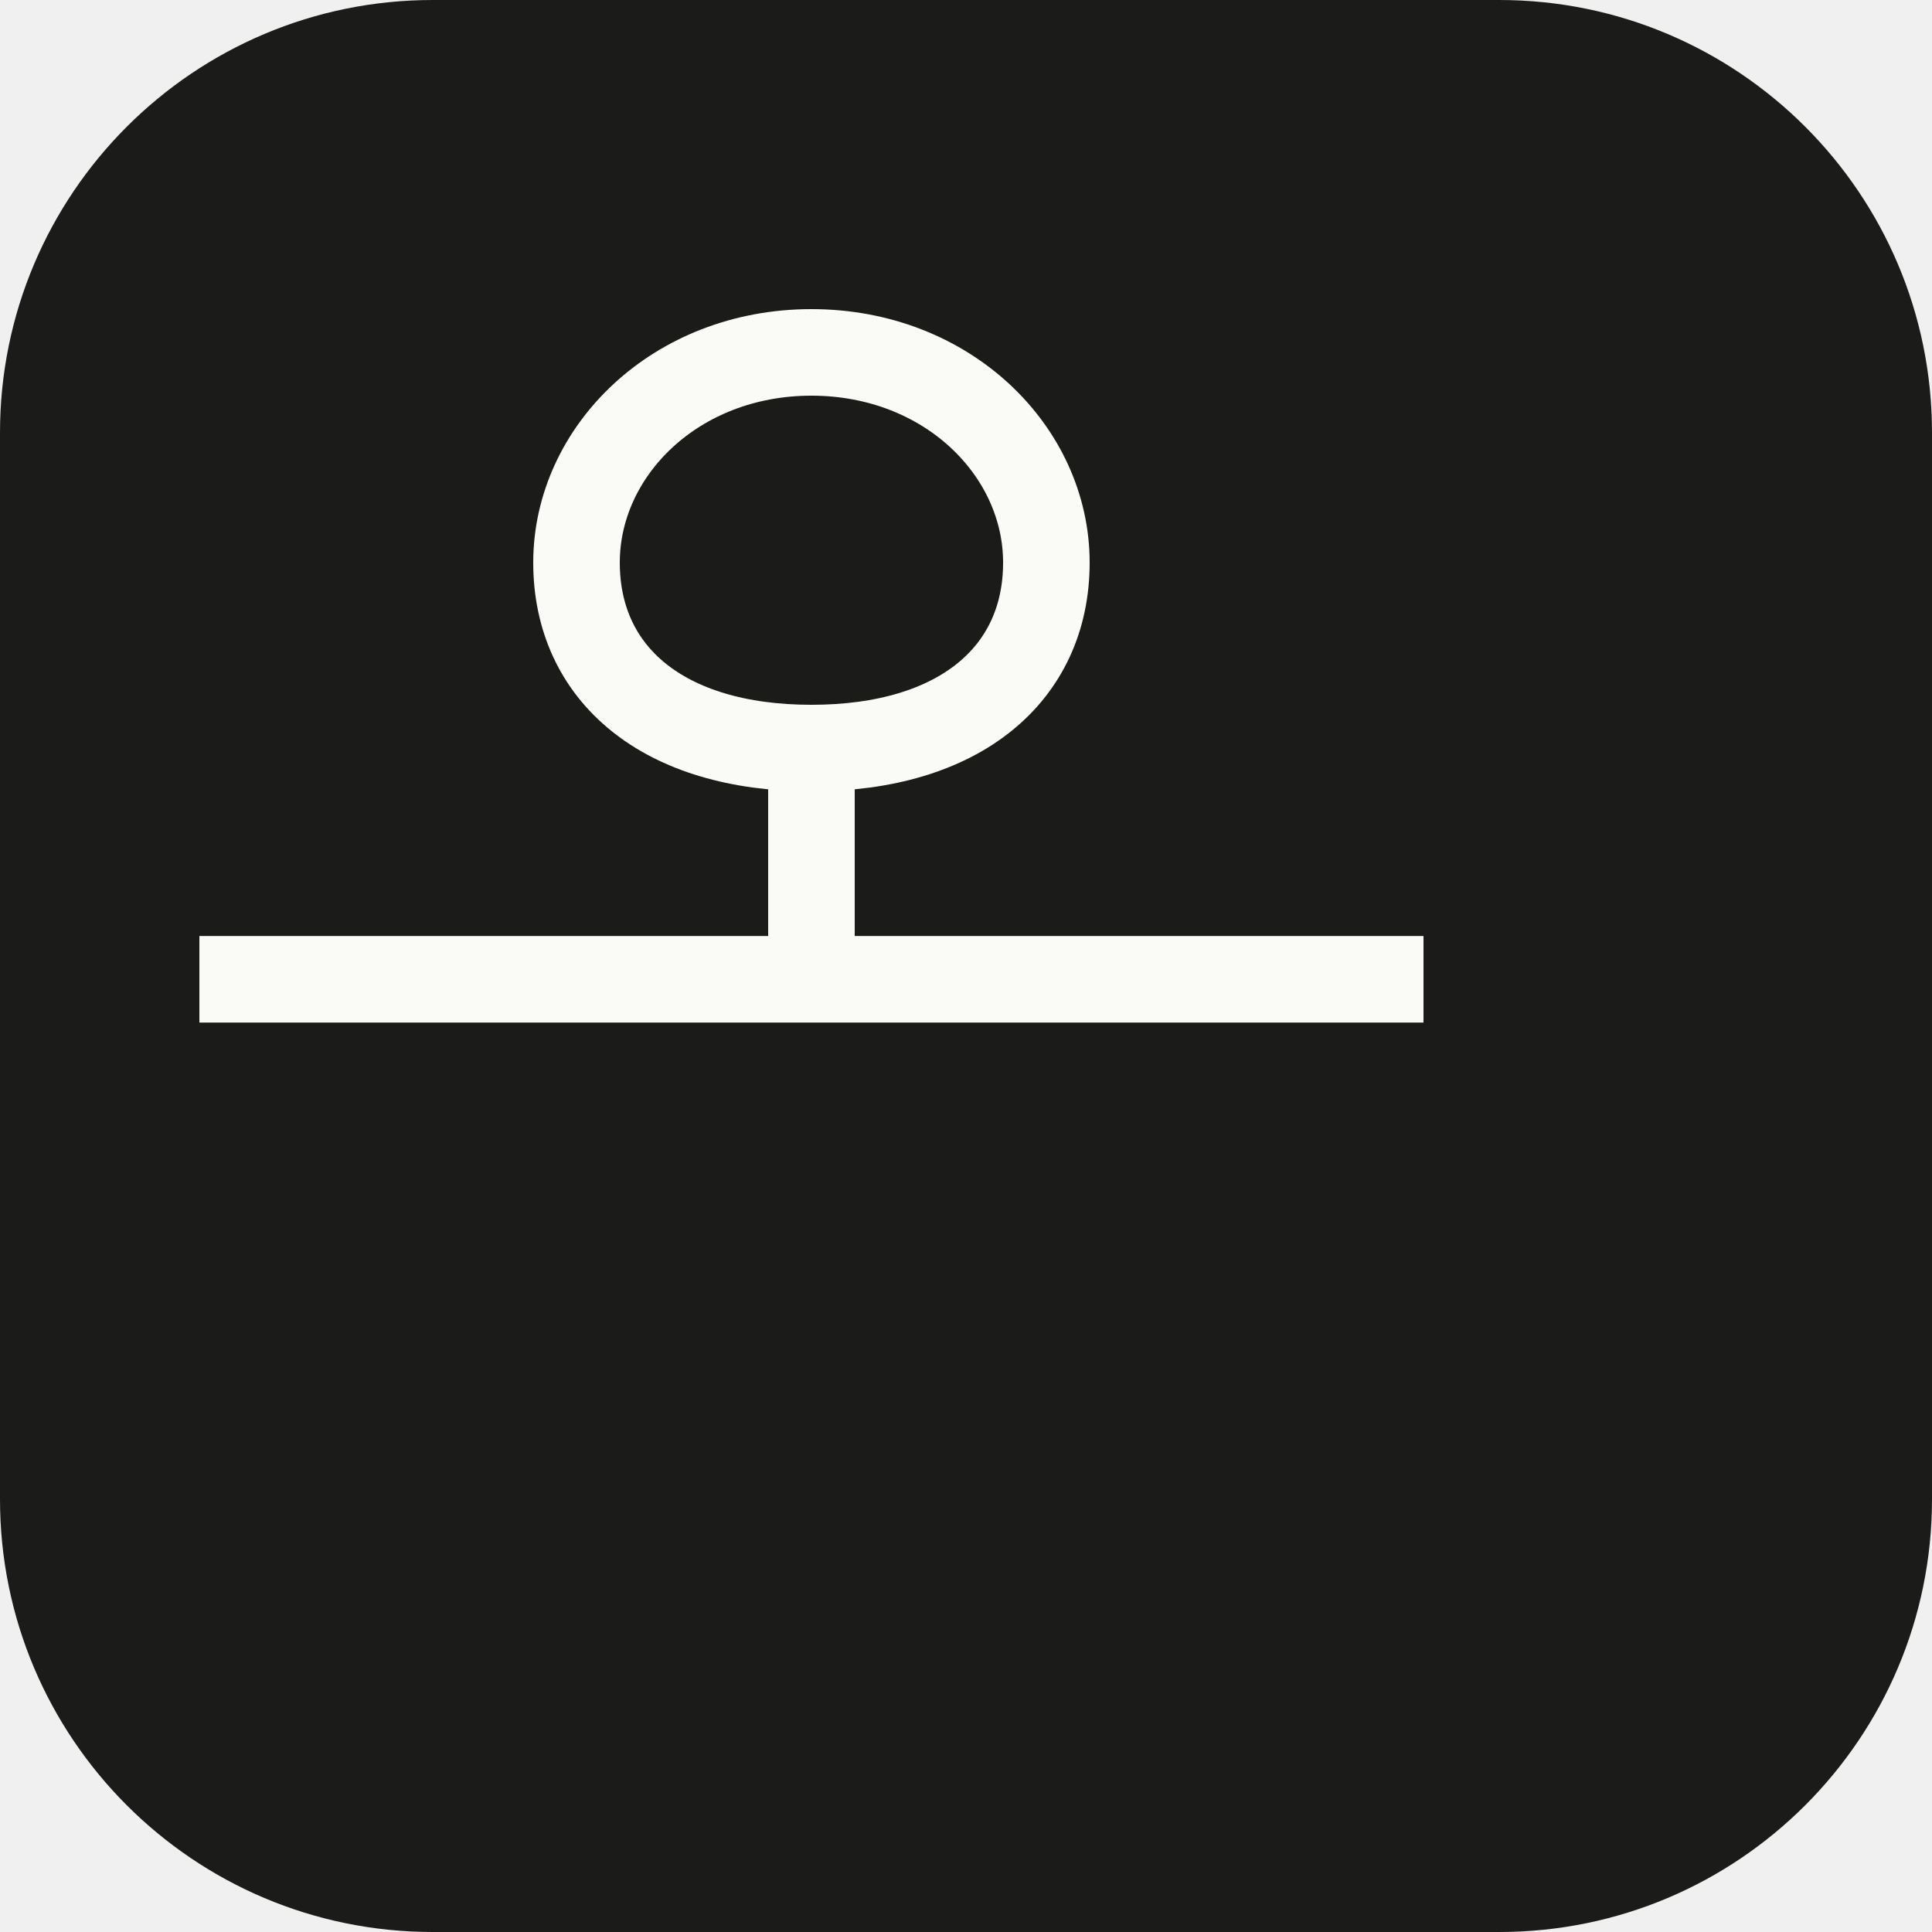
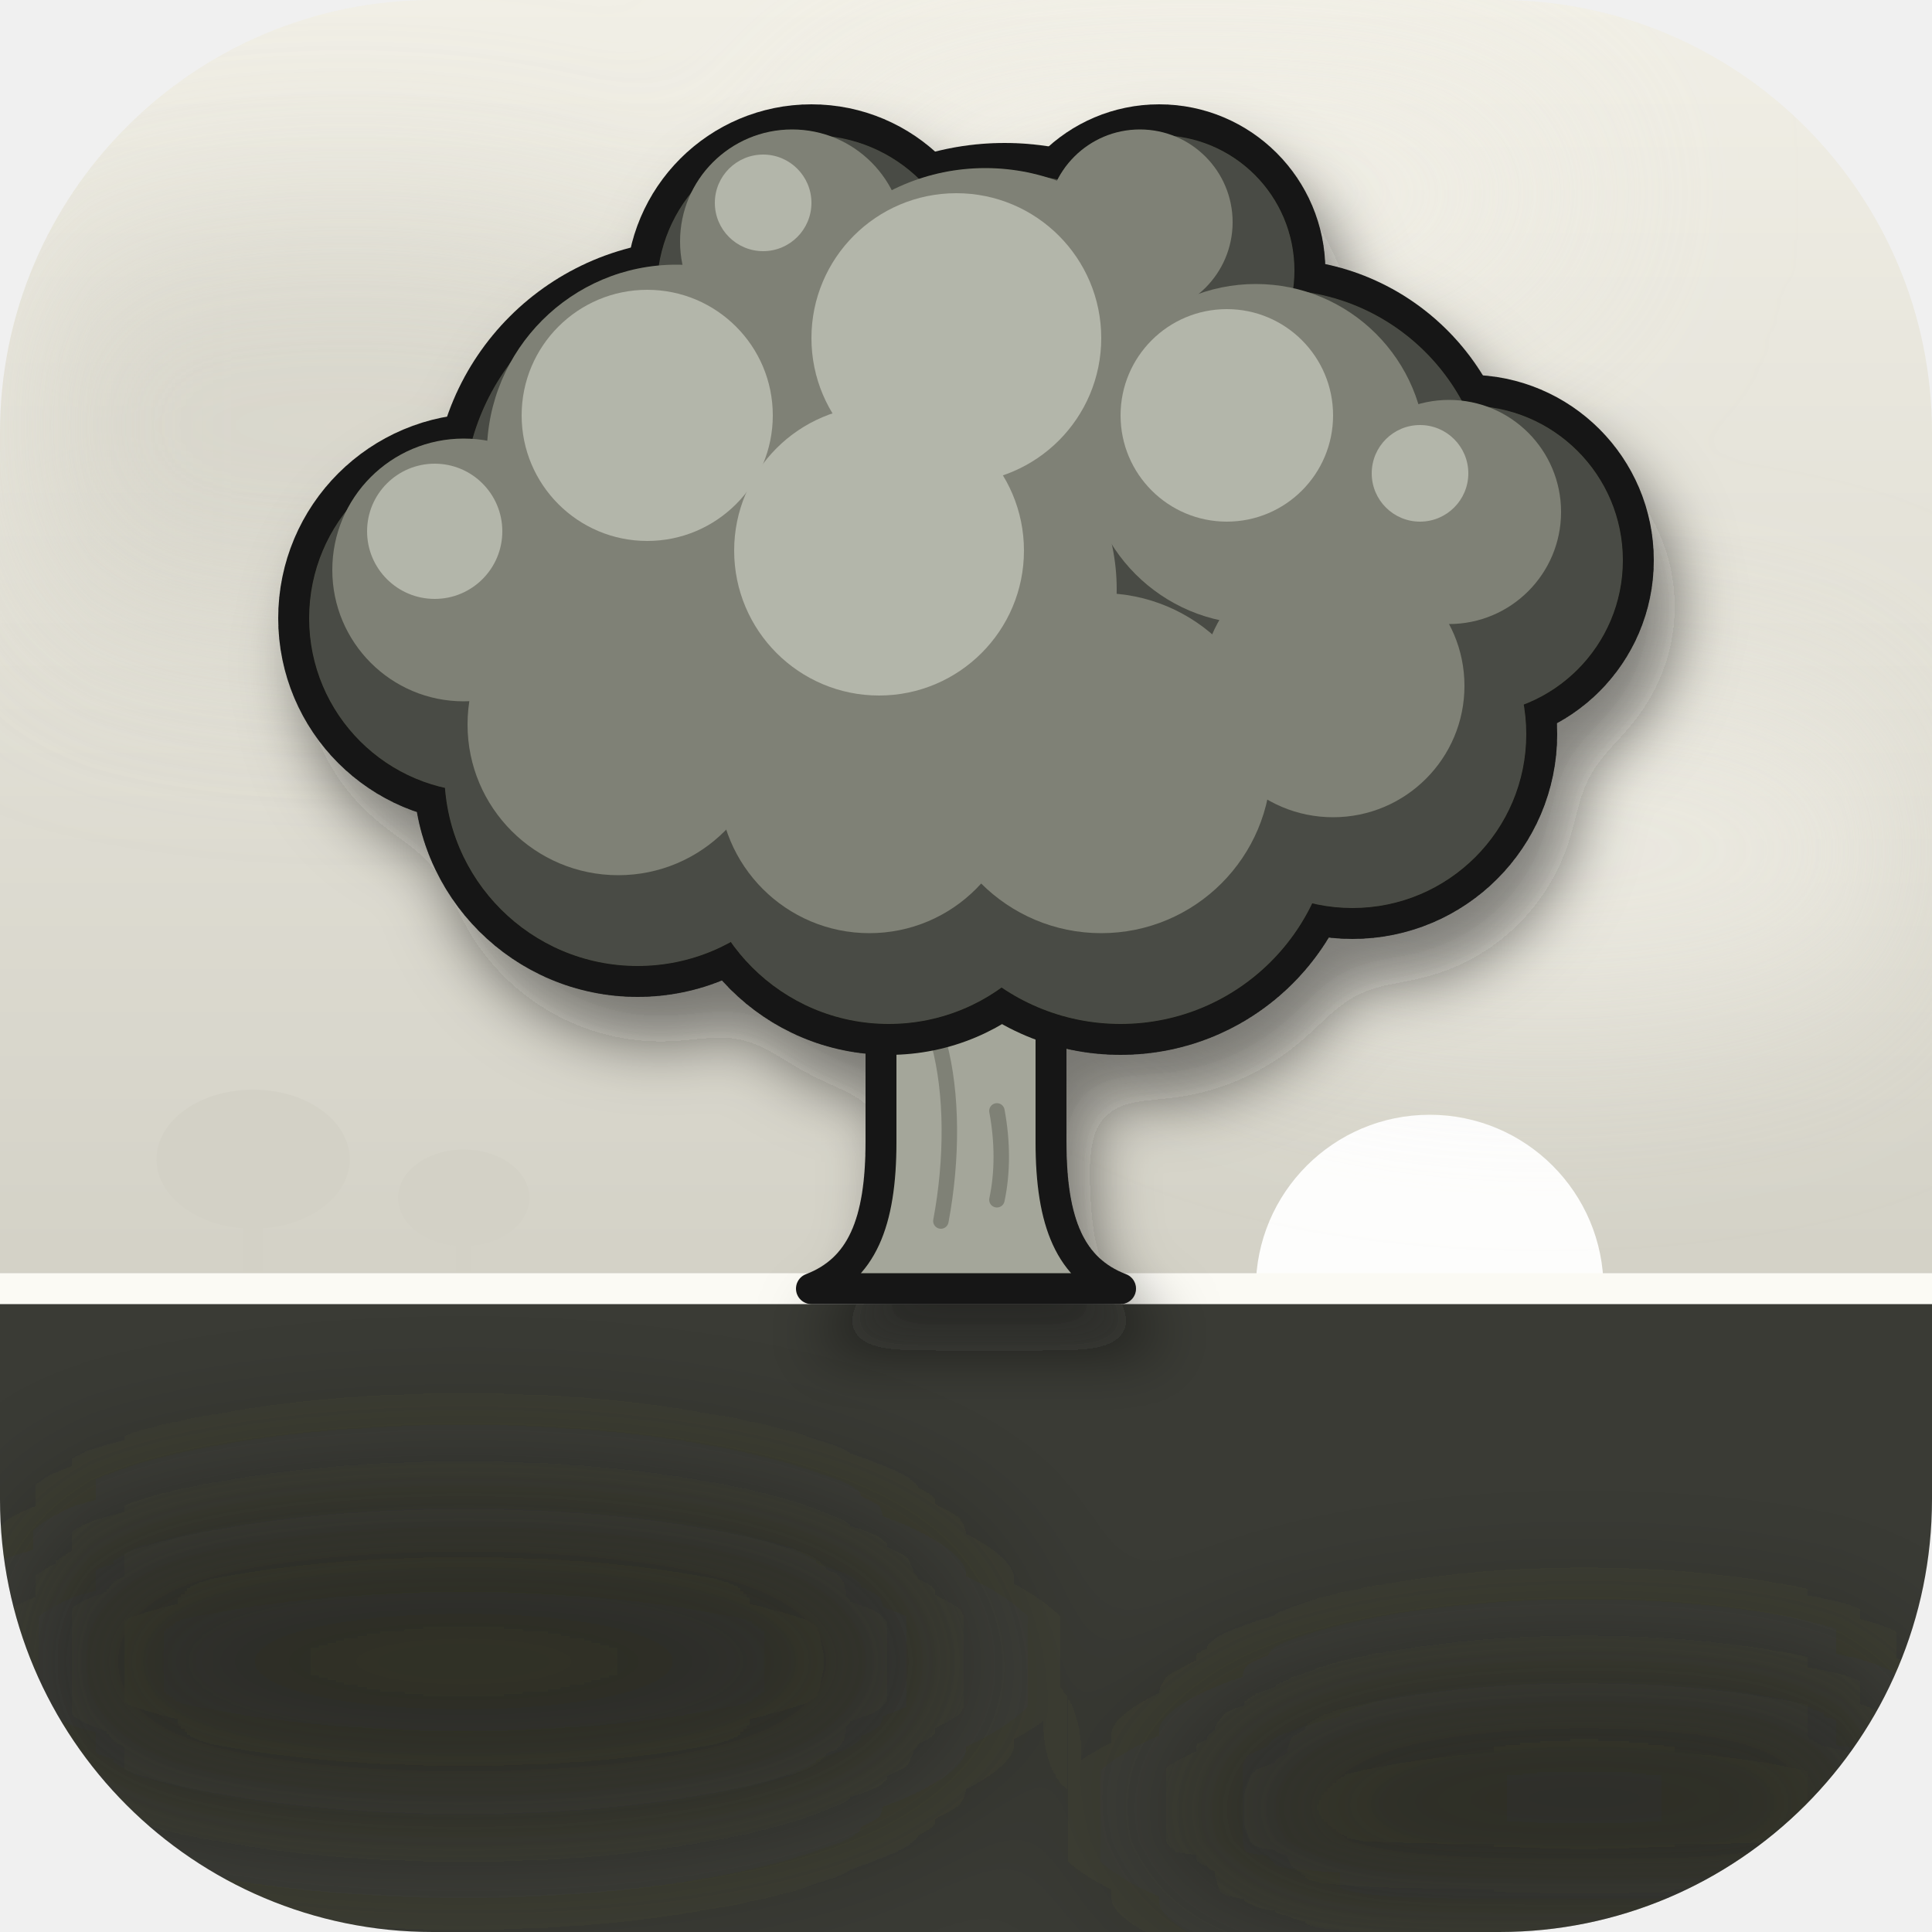
- <svg xmlns="http://www.w3.org/2000/svg" width="64" height="64" viewBox="0 0 100 100">
-   <rect width="100" height="100" rx="22.4" fill="#1B1C19" />
-   <svg x="10" y="8" width="80" height="80" viewBox="0 0 100 100">
-     <svg class="hz-mark" width="80" height="80" viewBox="0 0 100 100" role="img" aria-label="regetskcob" fill="none" stroke="#FAFAF7" stroke-width="7" stroke-linecap="square" stroke-linejoin="miter">
-       <path d="M4 66.7H96M50 66.7V48" />
-       <path d="M50 48c-12 0-19-6-19-15s8-17 19-17 19 8 19 17-7 15-19 15z" />
-     </svg>
-   </svg>
+ <svg xmlns="http://www.w3.org/2000/svg" class="hz-app-icon" width="64" height="64" viewBox="0 0 100 100" role="img" aria-label="App-Icon regetskcob">
+   <defs>
+     <clipPath id="hzi7c">
+       <rect x="0" y="0" width="100" height="100" rx="22.4" />
+     </clipPath>
+     <linearGradient id="hzi7s" x1="0" y1="0" x2="0" y2="1">
+       <stop offset="0" stop-color="#F1EFE6" />
+       <stop offset="1" stop-color="#D3D1C6" />
+     </linearGradient>
+     <filter id="hzi7b" x="-50%" y="-50%" width="200%" height="200%">
+       <feGaussianBlur stdDeviation="5" />
+     </filter>
+     <filter id="hzi7f" x="-50%" y="-200%" width="200%" height="500%">
+       <feGaussianBlur stdDeviation="1.2" />
+     </filter>
+     <filter id="hzi7d" x="-20%" y="-20%" width="140%" height="150%">
+       <feDropShadow dx="1.2" dy="2.4" stdDeviation="1.6" flood-color="#151612" flood-opacity=".5" />
+     </filter>
+   </defs>
+   <g clip-path="url(#hzi7c)">
+     <rect x="0" y="0" width="100" height="66.7" fill="url(#hzi7s)" />
+     <circle cx="74" cy="66.7" r="9" fill="#FFFFFF" opacity=".95" />
+     <rect x="0" y="66.7" width="100" height="33.3" fill="#3A3B35" />
+     <g filter="url(#hzi7b)" opacity=".7">
+       <ellipse cx="18" cy="22" rx="24" ry="11" fill="#D3D1C6" />
+       <ellipse cx="80" cy="44" rx="22" ry="9" fill="#F1EFE6" />
+       <ellipse cx="62" cy="10" rx="20" ry="8" fill="#F1EFE6" />
+       <ellipse cx="24" cy="86" rx="26" ry="8" fill="#26271F" />
+       <ellipse cx="82" cy="94" rx="22" ry="7" fill="#26271F" />
+     </g>
+     <g fill="#D3D1C6">
+       <path d="M12.6 66.7v-4h1v4z" />
+       <ellipse cx="13.1" cy="60" rx="5" ry="3.6" />
+       <path d="M23.6 66.7v-3h.8v3z" />
+       <ellipse cx="24" cy="62" rx="3.4" ry="2.5" />
+     </g>
+     <rect x="0" y="65.9" width="100" height="1.6" fill="#FBFAF4" />
+     <g filter="url(#hzi7d)" stroke="#151612" stroke-width="1.6" stroke-linejoin="round">
+       <path d="M48 52l-8-6M52 52l8-7" stroke-width="5" stroke-linecap="round" />
+       <path d="M48 52l-8-6M52 52l8-7" stroke="#A4A69A" stroke-width="2.8" stroke-linecap="round" />
+       <path d="M42 66.7c2.6-1 3.6-3.4 3.6-7.6V45h8.8v14.1c0 4.2 1 6.6 3.6 7.6z" fill="#A4A69A" />
+       <path d="M48.6 54c.7 2.6.7 6 .1 9.2M51.6 57.5c.3 1.6.3 3.2 0 4.6" stroke="#7F8176" stroke-width=".8" fill="none" stroke-linecap="round" />
+       <g fill="#151612" stroke-width="3.2">
+         <circle cx="33" cy="40" r="10" />
+         <circle cx="46" cy="43" r="10" />
+         <circle cx="58" cy="42" r="11" />
+         <circle cx="70" cy="38" r="9" />
+         <circle cx="25" cy="32" r="9" />
+         <circle cx="76" cy="29" r="8" />
+         <circle cx="36" cy="26" r="12" />
+         <circle cx="52" cy="22" r="13" />
+         <circle cx="66" cy="26" r="11" />
+         <circle cx="48" cy="33" r="13" />
+         <circle cx="42" cy="15" r="8" />
+         <circle cx="60" cy="14" r="7" />
+       </g>
+       <g stroke="none">
+         <g fill="#4A4C44">
+           <circle cx="33" cy="40" r="10" />
+           <circle cx="46" cy="43" r="10" />
+           <circle cx="58" cy="42" r="11" />
+           <circle cx="70" cy="38" r="9" />
+           <circle cx="25" cy="32" r="9" />
+           <circle cx="76" cy="29" r="8" />
+           <circle cx="36" cy="26" r="12" />
+           <circle cx="52" cy="22" r="13" />
+           <circle cx="66" cy="26" r="11" />
+           <circle cx="48" cy="33" r="13" />
+           <circle cx="42" cy="15" r="8" />
+           <circle cx="60" cy="14" r="7" />
+         </g>
+         <g fill="#7F8176">
+           <circle cx="32" cy="37.5" r="7.8" />
+           <circle cx="45" cy="40.5" r="7.8" />
+           <circle cx="57" cy="39.5" r="8.8" />
+           <circle cx="69" cy="35.5" r="6.8" />
+           <circle cx="24" cy="29.5" r="6.8" />
+           <circle cx="75" cy="26.5" r="5.8" />
+           <circle cx="35" cy="23.5" r="9.8" />
+           <circle cx="51" cy="19.5" r="10.8" />
+           <circle cx="65" cy="23.5" r="8.8" />
+           <circle cx="47" cy="30.5" r="10.8" />
+           <circle cx="41" cy="12.5" r="5.8" />
+           <circle cx="59" cy="11.5" r="4.8" />
+         </g>
+         <g fill="#B9BBAF" opacity=".9">
+           <circle cx="22.5" cy="27.5" r="3.5" />
+           <circle cx="73.5" cy="24.5" r="2.5" />
+           <circle cx="33.5" cy="21.5" r="6.5" />
+           <circle cx="49.5" cy="17.5" r="7.5" />
+           <circle cx="63.5" cy="21.5" r="5.5" />
+           <circle cx="45.5" cy="28.5" r="7.5" />
+           <circle cx="39.5" cy="10.5" r="2.5" />
+         </g>
+       </g>
+     </g>
+   </g>
</svg>
